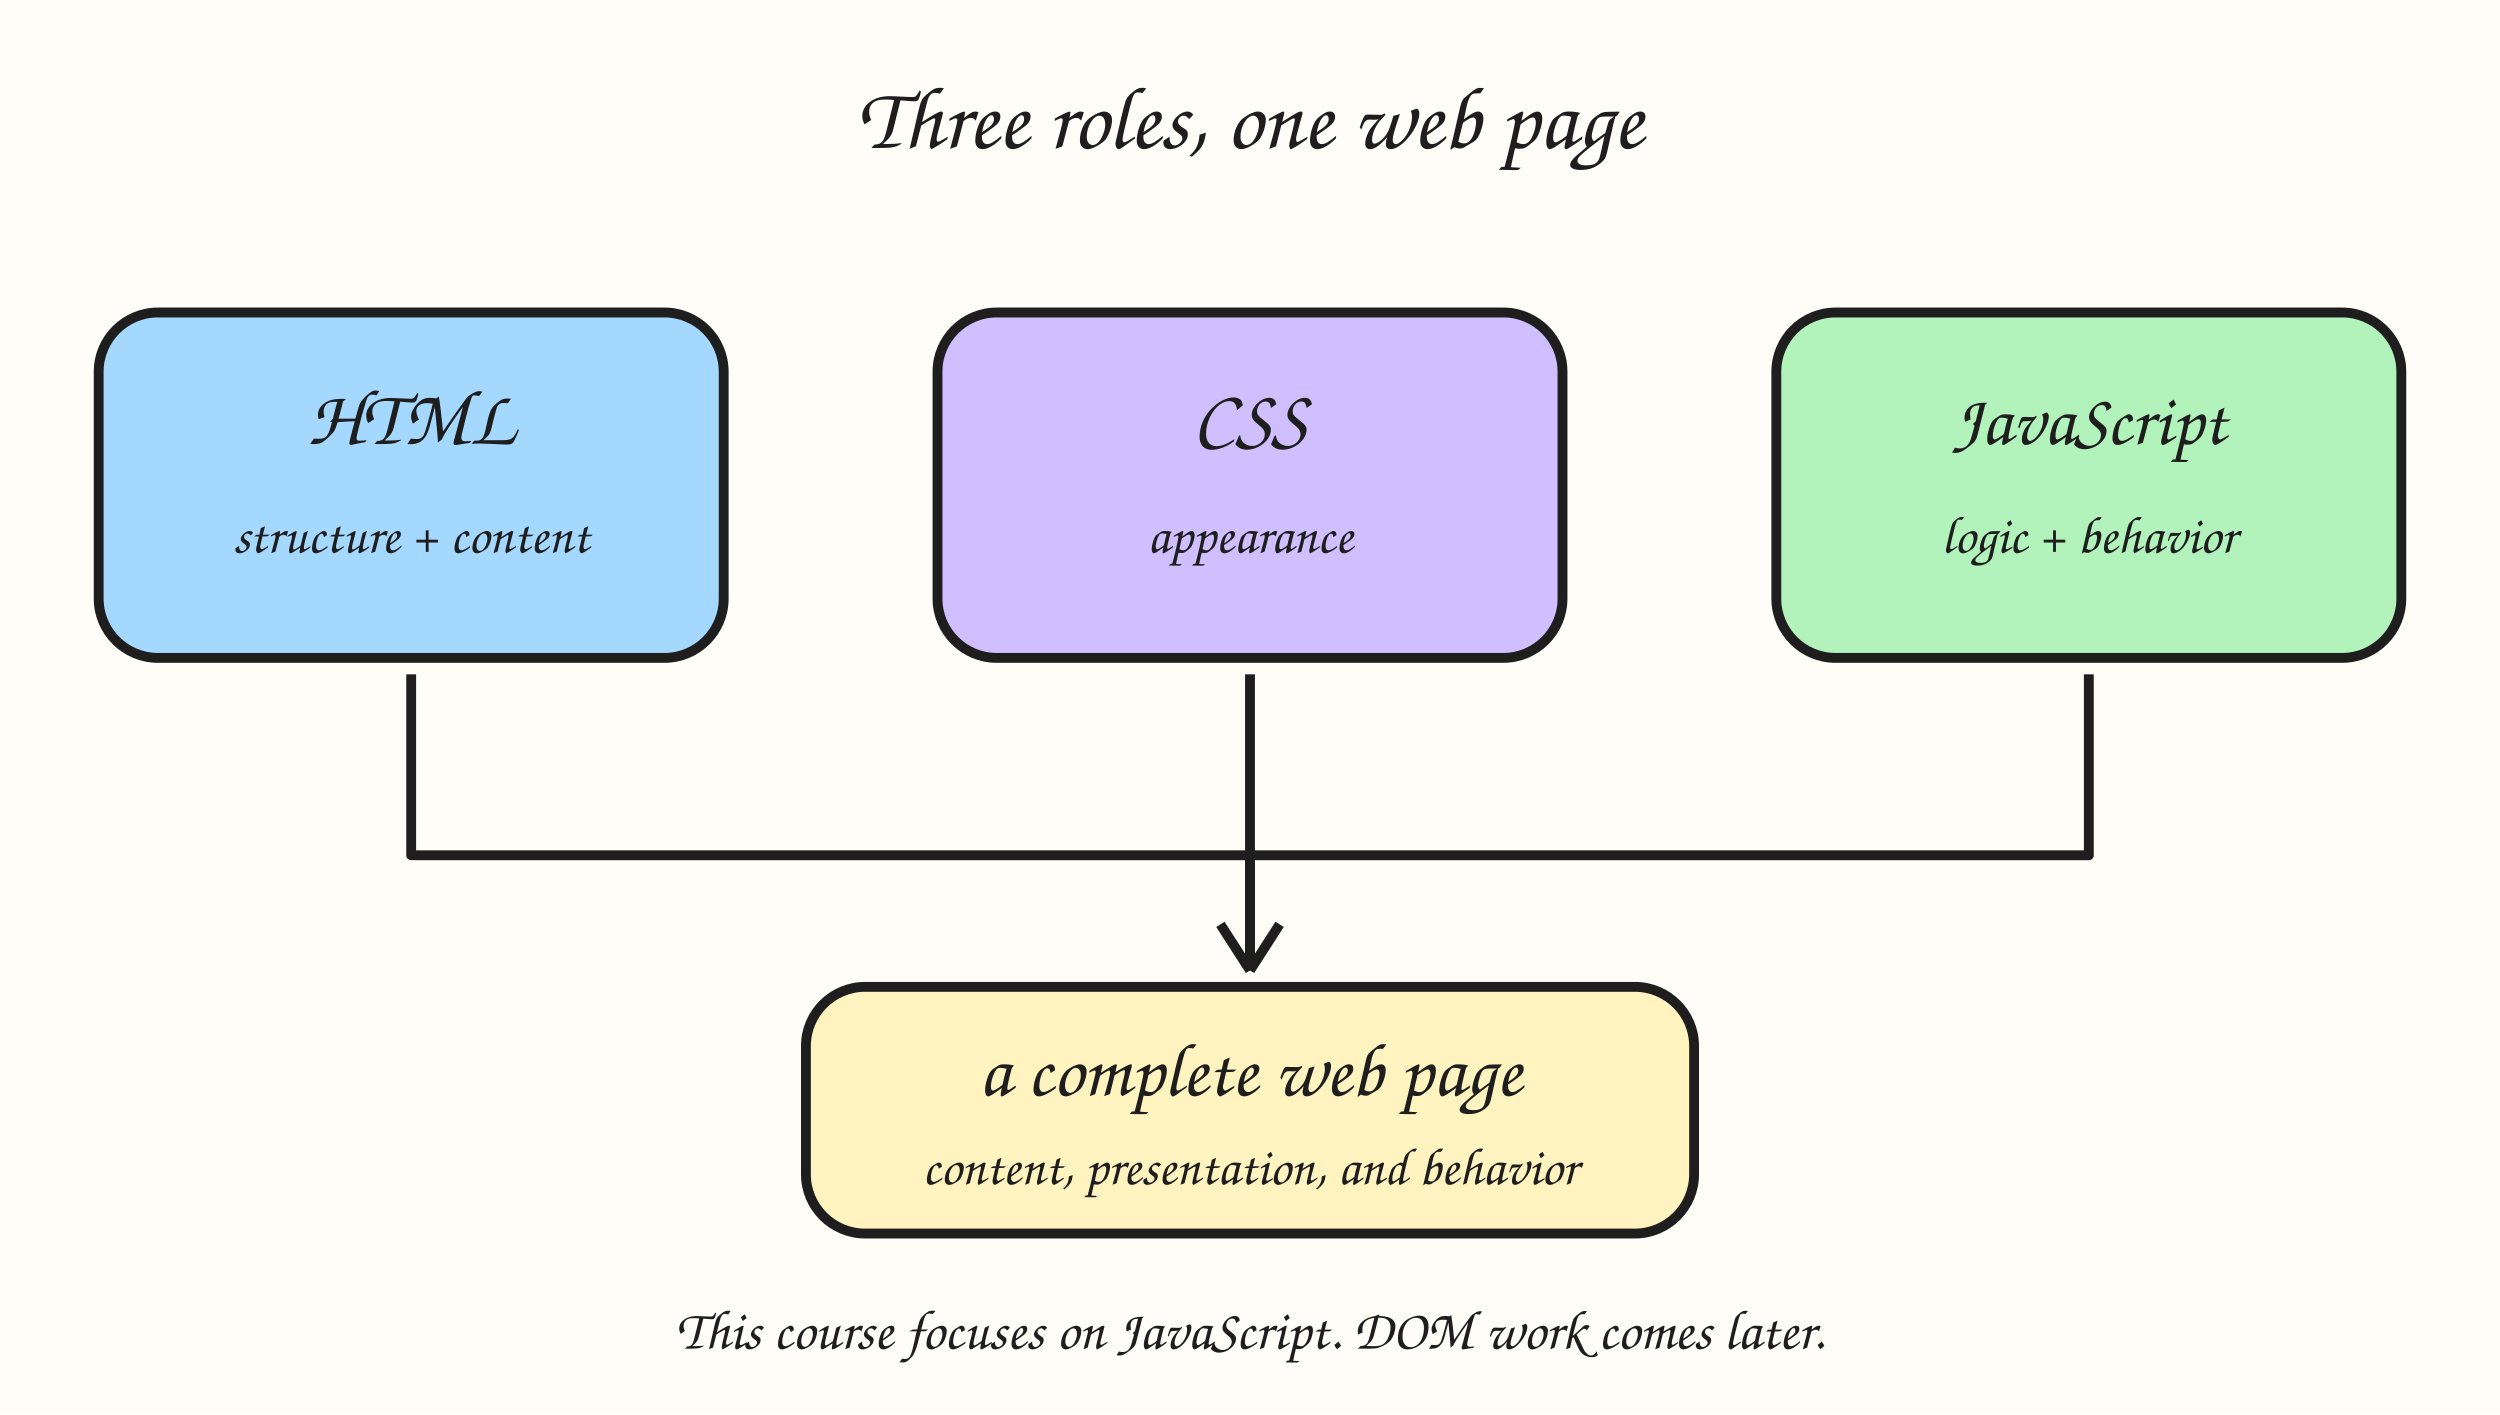
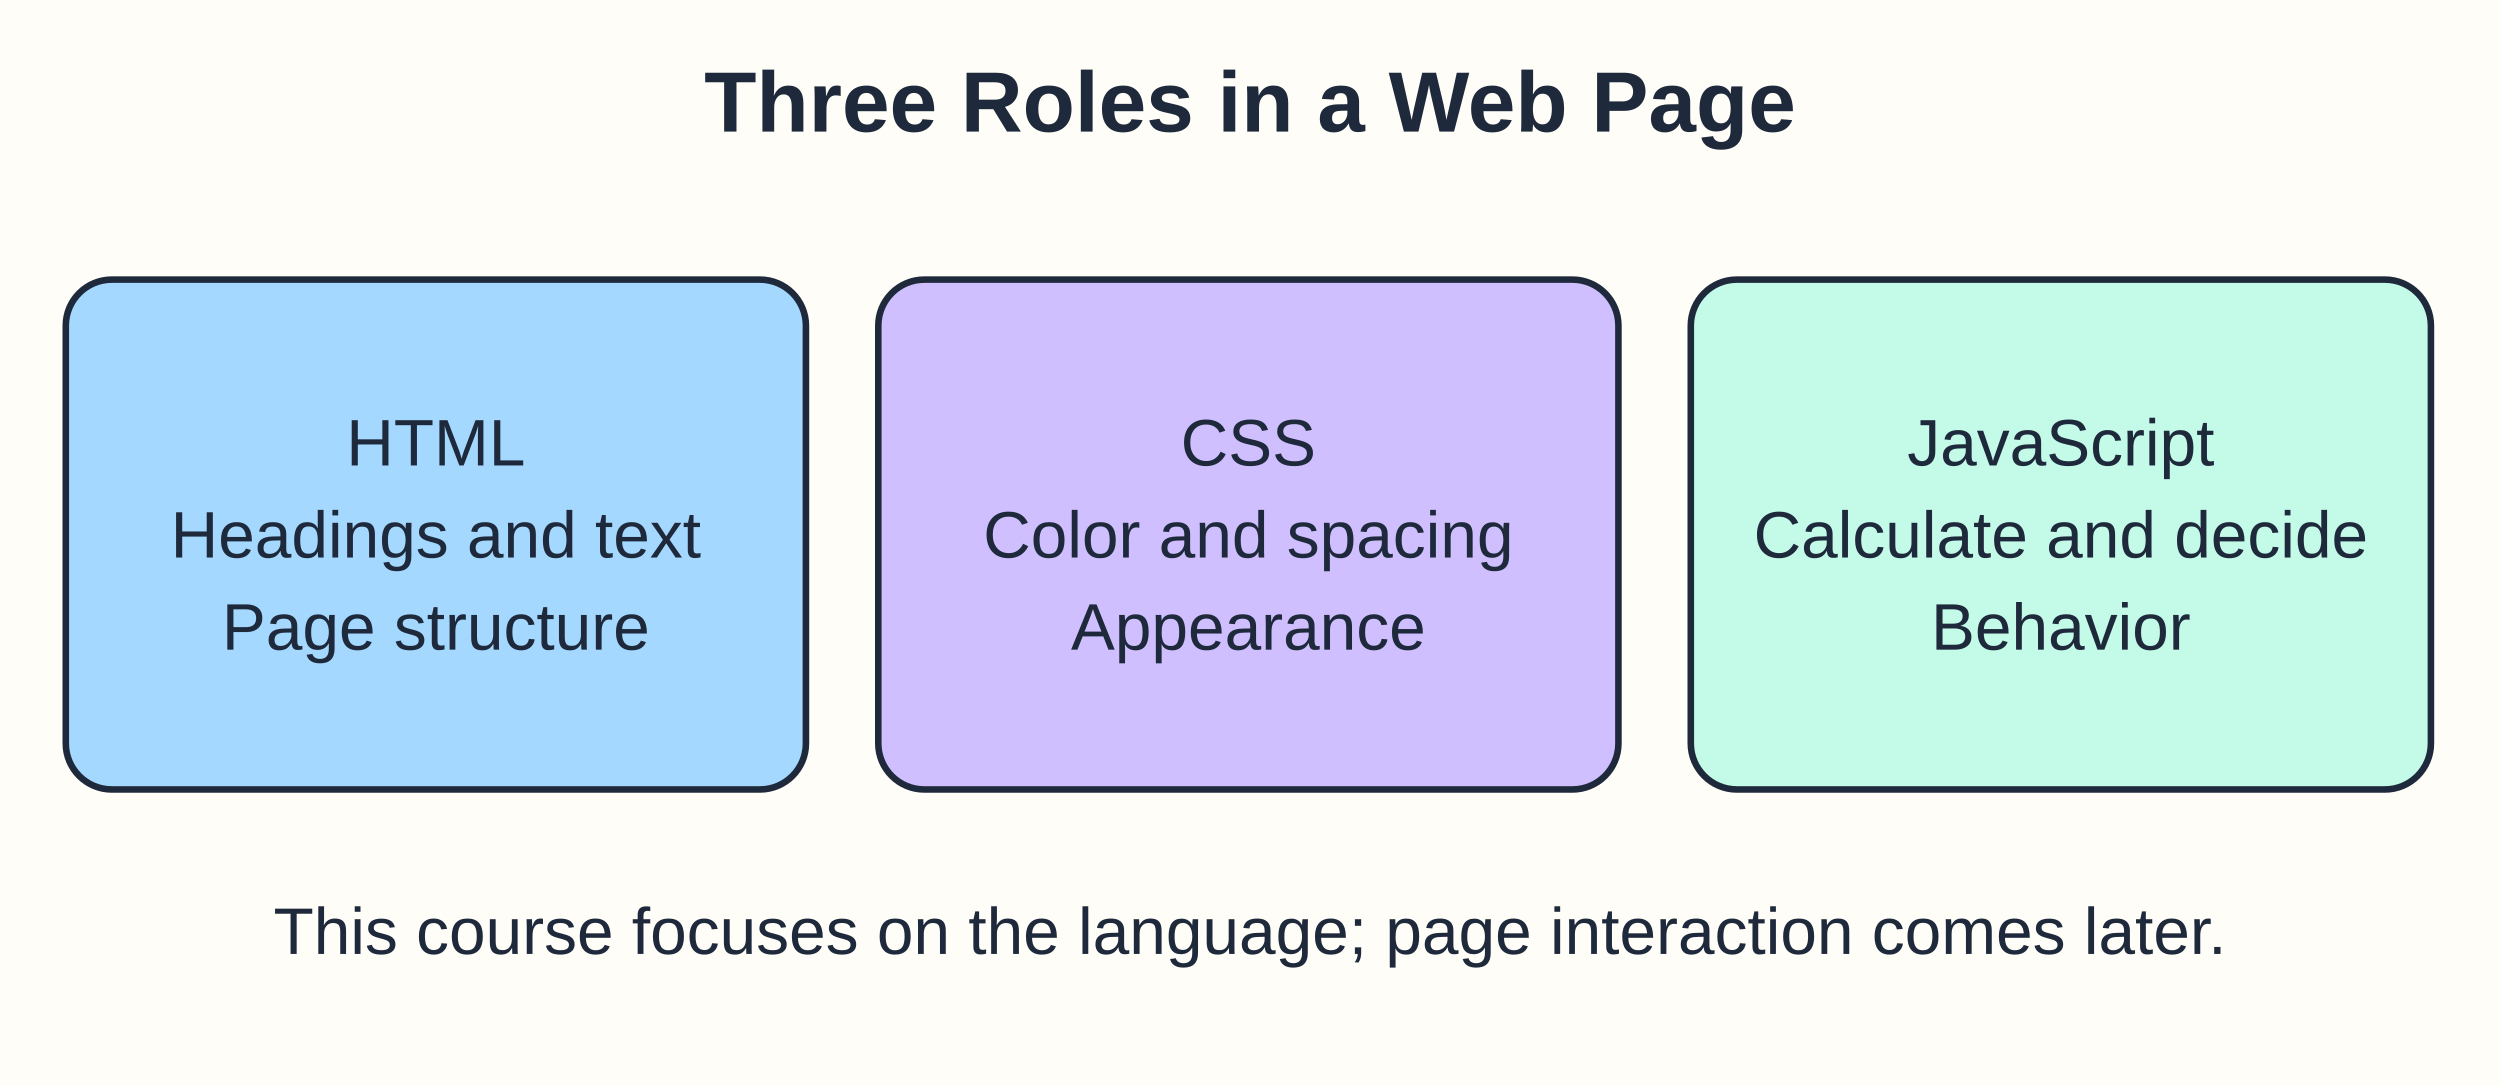
- <svg xmlns="http://www.w3.org/2000/svg" width="760" height="430" viewBox="0 0 760 430" role="img" aria-labelledby="title desc">
-   <rect width="760" height="430" fill="#fffdf7" />
-   <g font-family="Comic Sans MS, cursive" fill="#1e1e1e" stroke="#1e1e1e" stroke-width="3" stroke-linejoin="round" text-anchor="middle">
-     <text x="380" y="45" font-size="27" stroke="none">Three roles, one web page</text>
-     <rect x="30" y="95" width="190" height="105" rx="18" fill="#a5d8ff" />
-     <text x="125" y="135" font-size="24" stroke="none">HTML</text>
-     <text x="125" y="168" font-size="16" stroke="none">structure + content</text>
-     <rect x="285" y="95" width="190" height="105" rx="18" fill="#d0bfff" />
-     <text x="380" y="135" font-size="24" stroke="none">CSS</text>
-     <text x="380" y="168" font-size="16" stroke="none">appearance</text>
-     <rect x="540" y="95" width="190" height="105" rx="18" fill="#b2f2bb" />
-     <text x="635" y="135" font-size="22" stroke="none">JavaScript</text>
-     <text x="635" y="168" font-size="16" stroke="none">logic + behavior</text>
-     <path d="M125 205 L125 260 L380 260 L380 295" fill="none" />
-     <path d="M380 205 L380 295" fill="none" />
-     <path d="M635 205 L635 260 L380 260" fill="none" />
-     <path d="M380 295 l-9 -14 M380 295 l9 -14" fill="none" />
-     <rect x="245" y="300" width="270" height="75" rx="18" fill="#fff3bf" />
-     <text x="380" y="333" font-size="23" stroke="none">a complete web page</text>
-     <text x="380" y="360" font-size="16" stroke="none">content, presentation, and behavior</text>
-     <text x="380" y="410" font-size="17" stroke="none">This course focuses on JavaScript. DOM work comes later.</text>
+ <svg xmlns="http://www.w3.org/2000/svg" width="760" height="330" viewBox="0 0 760 330" role="img" aria-labelledby="title desc">
+   <rect width="760" height="330" fill="#fffdf7" />
+   <defs>
+     <marker id="arrow" markerWidth="10" markerHeight="10" refX="9" refY="5" orient="auto" markerUnits="userSpaceOnUse">
+       <path d="M0 0 L10 5 L0 10 Z" fill="#1e293b" />
+     </marker>
+   </defs>
+   <g font-family="Arial, sans-serif" fill="#1e293b" text-anchor="middle">
+     <text x="380" y="40" font-size="26" font-weight="bold">Three Roles in a Web Page</text>
+     <rect x="20" y="85" width="225" height="155" rx="14" fill="#a5d8ff" stroke="#1e293b" stroke-width="2" />
+     <text x="132.5" y="141.5" font-size="20">HTML</text>
+     <text x="132.5" y="169.5" font-size="20">Headings and text</text>
+     <text x="132.5" y="197.5" font-size="20">Page structure</text>
+     <rect x="267" y="85" width="225" height="155" rx="14" fill="#d0bfff" stroke="#1e293b" stroke-width="2" />
+     <text x="379.5" y="141.5" font-size="20">CSS</text>
+     <text x="379.5" y="169.5" font-size="20">Color and spacing</text>
+     <text x="379.5" y="197.5" font-size="20">Appearance</text>
+     <rect x="514" y="85" width="225" height="155" rx="14" fill="#c3fae8" stroke="#1e293b" stroke-width="2" />
+     <text x="626.5" y="141.5" font-size="20">JavaScript</text>
+     <text x="626.5" y="169.5" font-size="20">Calculate and decide</text>
+     <text x="626.5" y="197.5" font-size="20">Behavior</text>
+     <text x="380" y="290" font-size="20">This course focuses on the language; page interaction comes later.</text>
  </g>
</svg>
